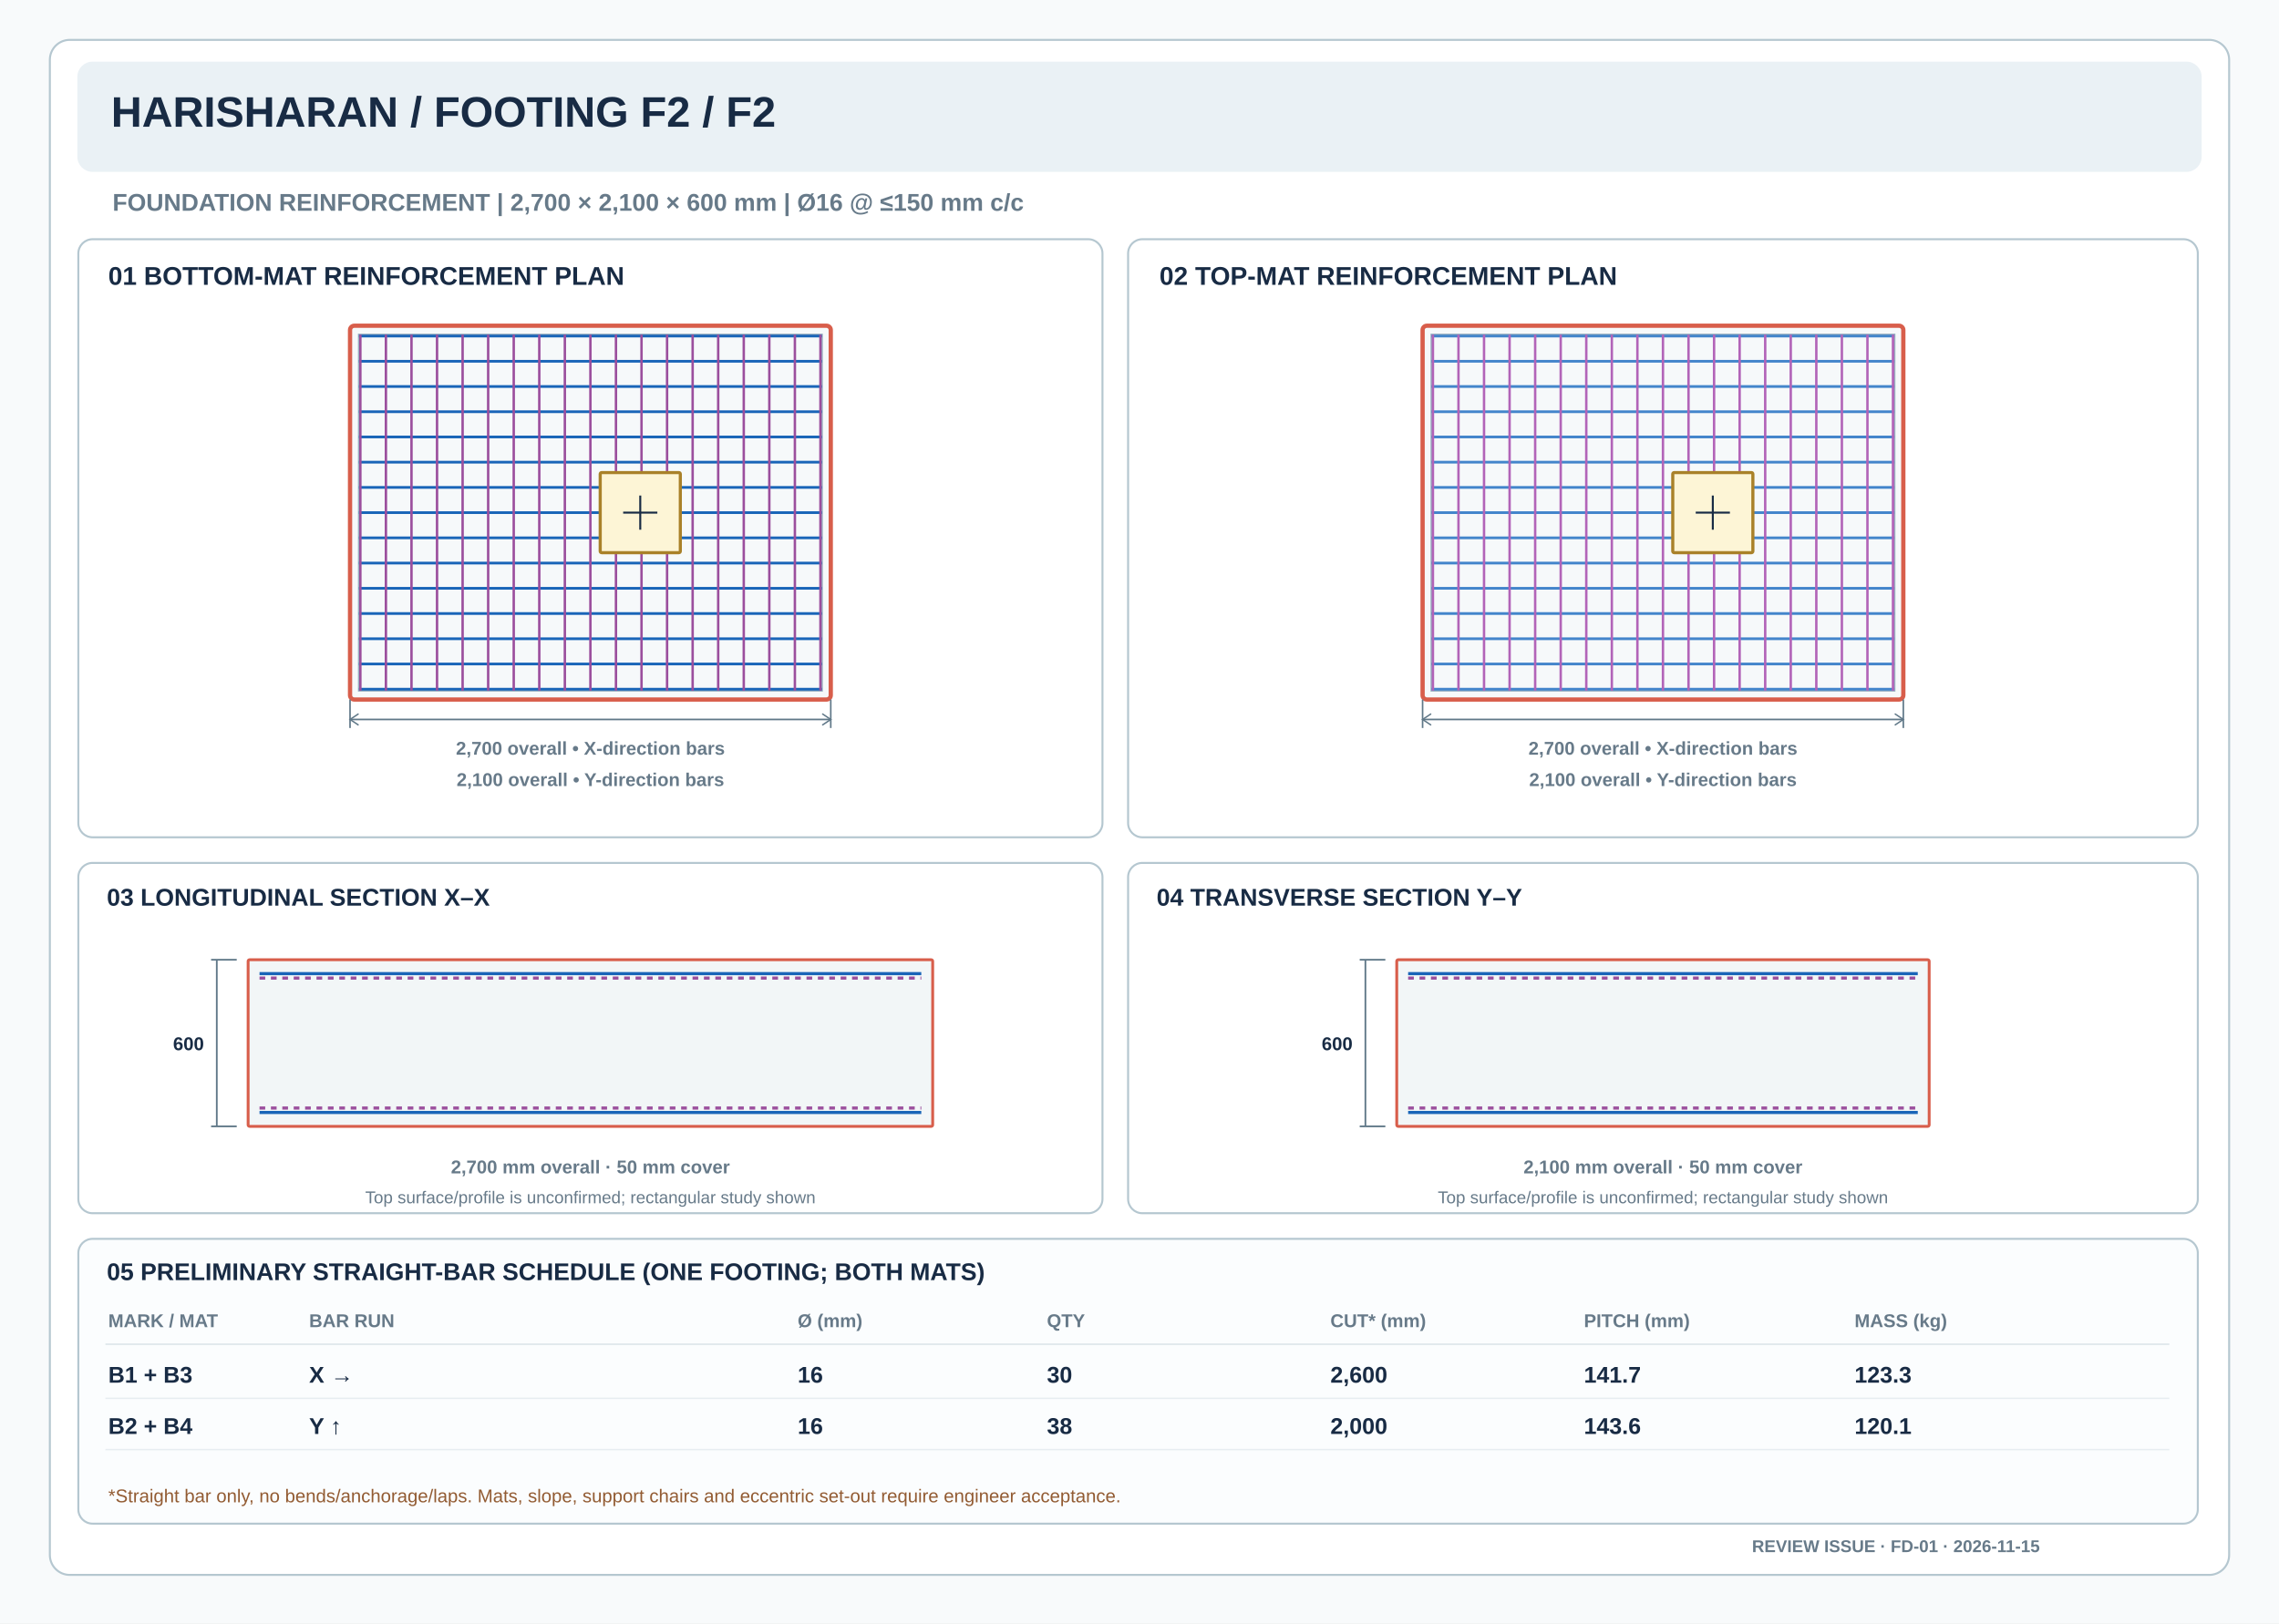
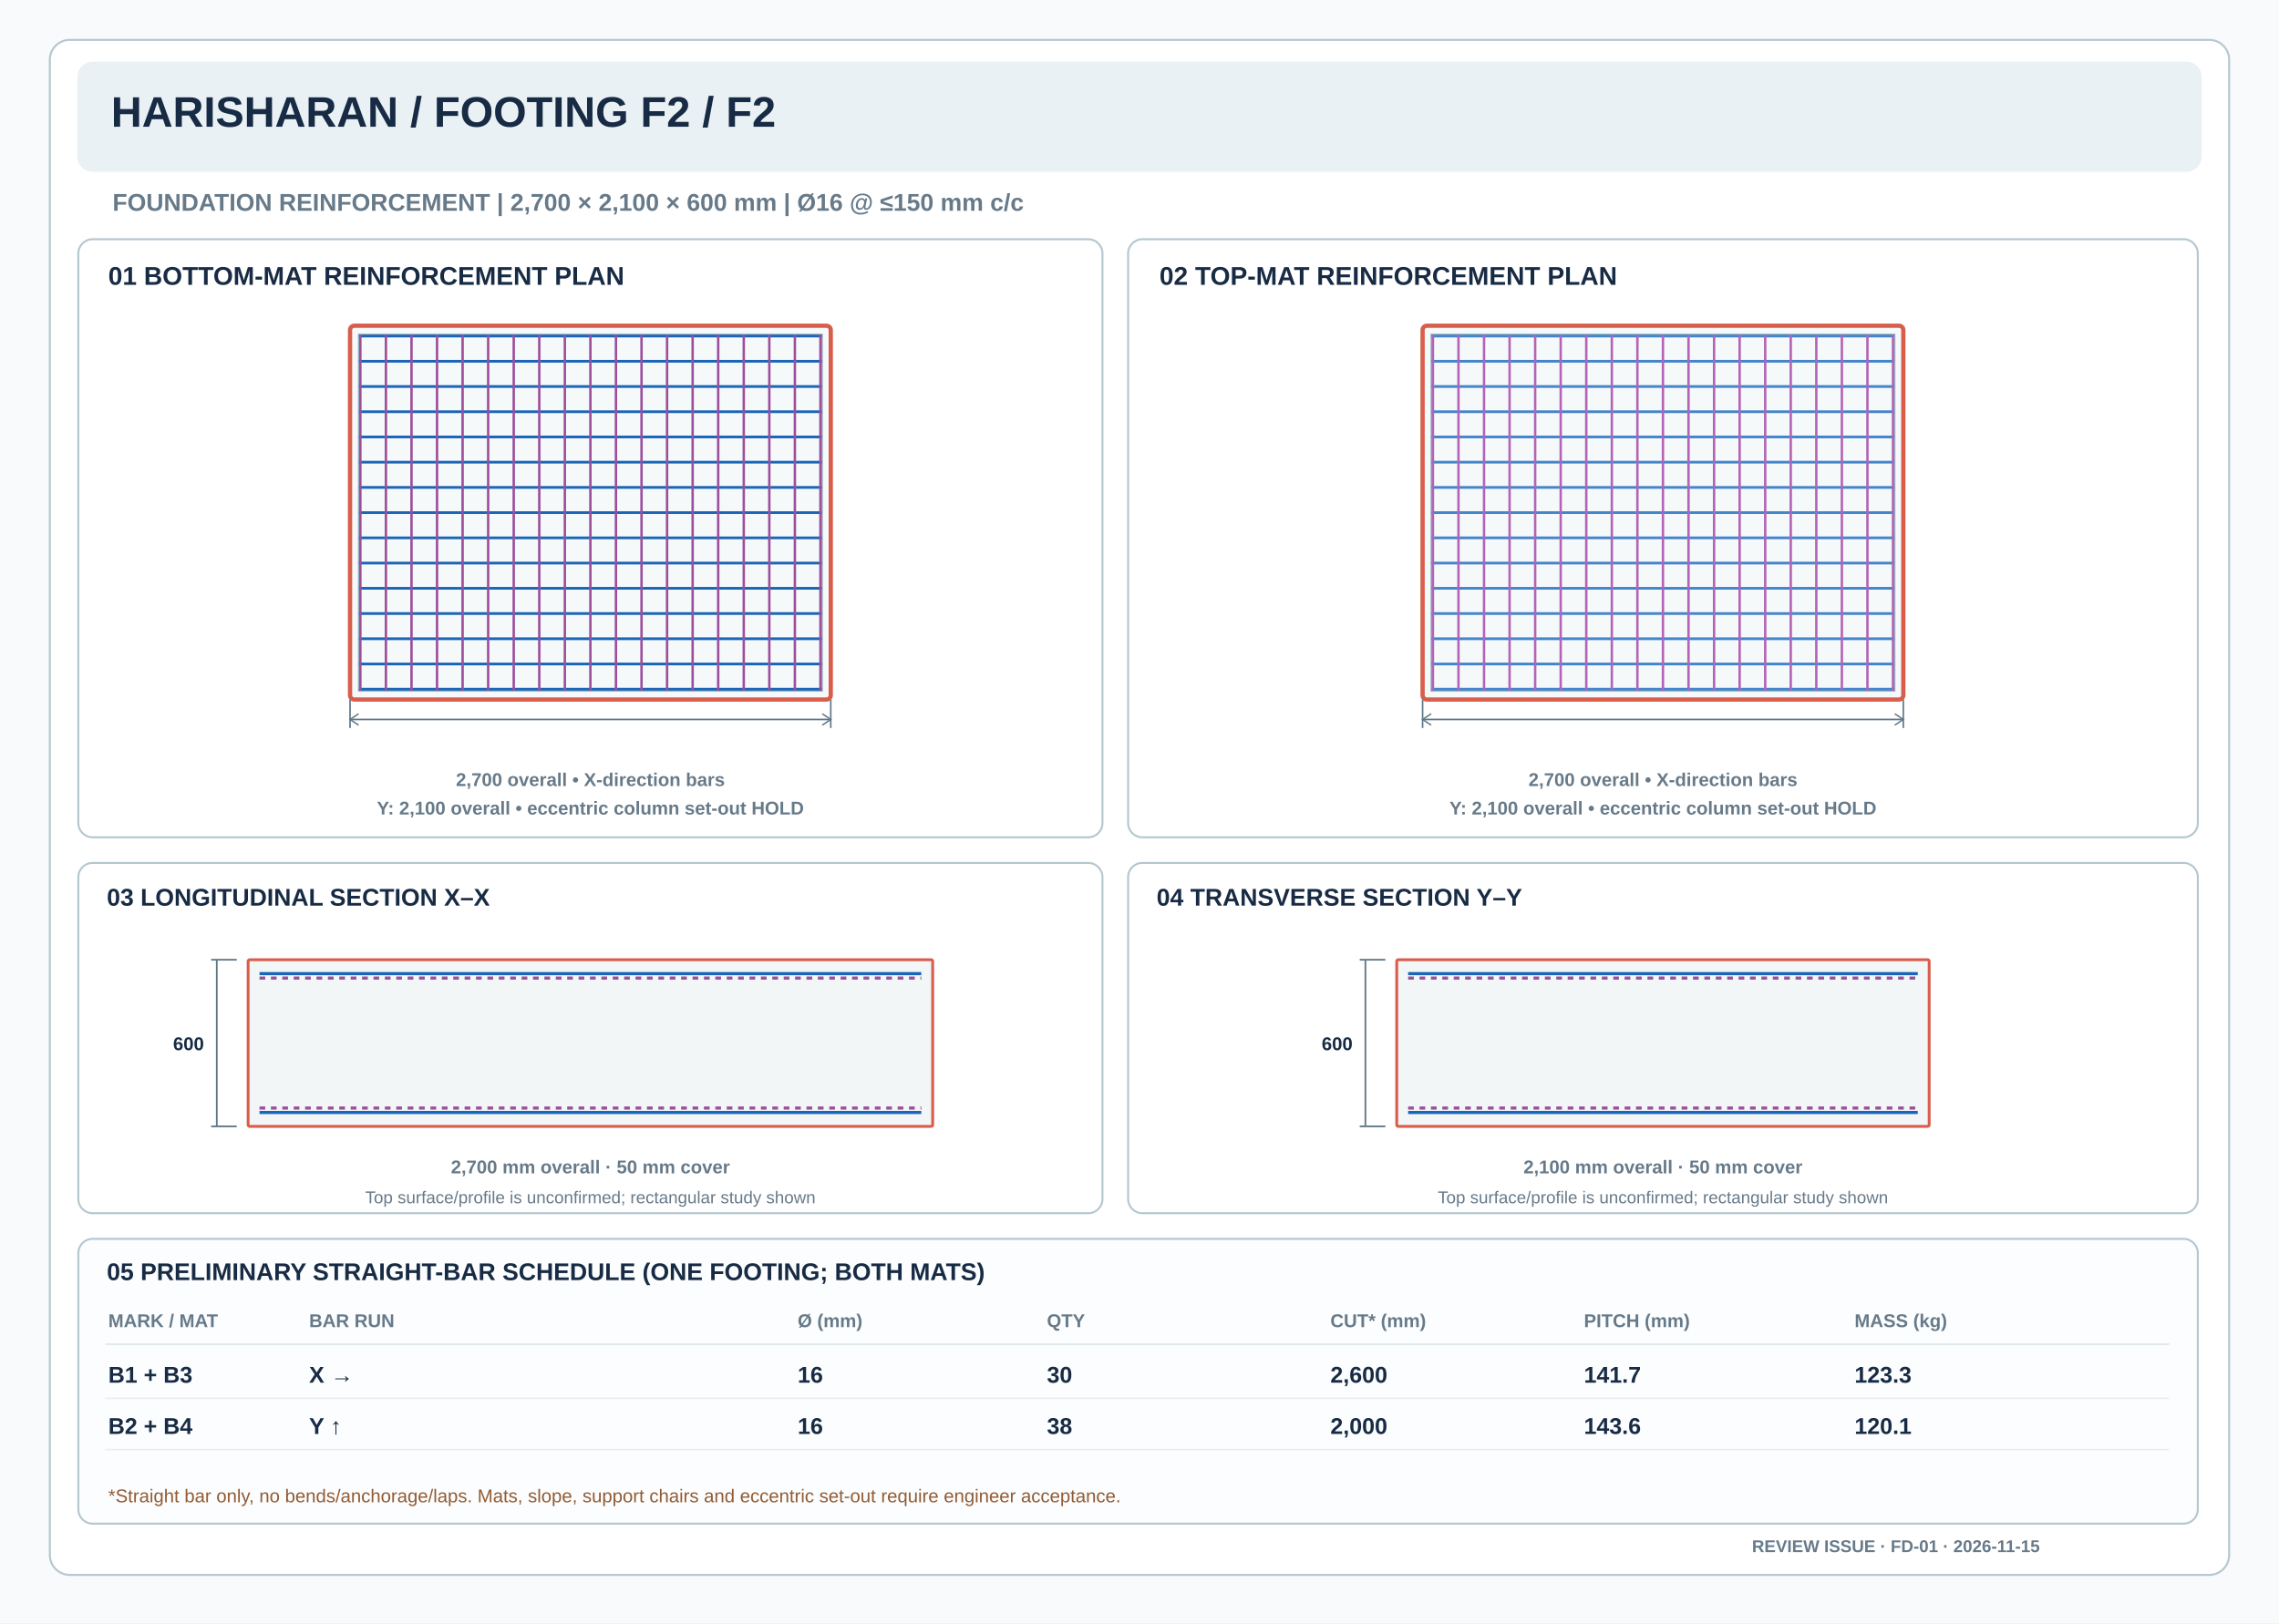
<svg xmlns="http://www.w3.org/2000/svg" width="1600" height="1140" viewBox="0 0 1600 1140" role="img">
  <rect width="1600" height="1140" fill="#f8fafb" />
  <rect x="35" y="28" width="1530" height="1078" rx="14" fill="white" stroke="#b5c7d0" stroke-width="1.4" />
  <rect x="55" y="44" width="1490" height="76" rx="10" fill="#eaf1f5" stroke="#eaf1f5" stroke-width="1.4" />
  <text x="78" y="89" font-family="Arial,Helvetica,sans-serif" font-size="30" font-weight="700" fill="#182b44" text-anchor="start">HARISHARAN  /  FOOTING F2  /  F2</text>
  <text x="79" y="148" font-family="Arial,Helvetica,sans-serif" font-size="17" font-weight="600" fill="#677a89" text-anchor="start">FOUNDATION REINFORCEMENT   |   2,700 × 2,100 × 600 mm   |   Ø16 @ ≤150 mm c/c</text>
  <rect x="55" y="168" width="719" height="420" rx="10" fill="white" stroke="#b5c7d0" stroke-width="1.4" />
  <rect x="792" y="168" width="751" height="420" rx="10" fill="white" stroke="#b5c7d0" stroke-width="1.4" />
  <text x="76" y="200" font-family="Arial,Helvetica,sans-serif" font-size="18" font-weight="700" fill="#182b44" text-anchor="start">01  BOTTOM-MAT REINFORCEMENT PLAN</text>
  <text x="814" y="200" font-family="Arial,Helvetica,sans-serif" font-size="18" font-weight="700" fill="#182b44" text-anchor="start">02  TOP-MAT REINFORCEMENT PLAN</text>
  <rect x="245.75" y="228.75" width="337.5" height="262.5" rx="3" fill="#f6f9fa" stroke="#d85e4b" stroke-width="3" />
  <rect x="252.0" y="235.0" width="325.0" height="250.0" rx="0" fill="none" stroke="#9ab1c0" stroke-width="1.4" />
  <line x1="252.0" y1="236.0" x2="577.0" y2="236.0" stroke="#1965b8" stroke-width="1.9" />
  <line x1="252.0" y1="253.71" x2="577.0" y2="253.71" stroke="#1965b8" stroke-width="1.9" />
  <line x1="252.0" y1="271.43" x2="577.0" y2="271.43" stroke="#1965b8" stroke-width="1.9" />
  <line x1="252.0" y1="289.14" x2="577.0" y2="289.14" stroke="#1965b8" stroke-width="1.9" />
  <line x1="252.0" y1="306.86" x2="577.0" y2="306.86" stroke="#1965b8" stroke-width="1.9" />
  <line x1="252.0" y1="324.57" x2="577.0" y2="324.57" stroke="#1965b8" stroke-width="1.9" />
  <line x1="252.0" y1="342.29" x2="577.0" y2="342.29" stroke="#1965b8" stroke-width="1.9" />
  <line x1="252.0" y1="360.0" x2="577.0" y2="360.0" stroke="#1965b8" stroke-width="1.9" />
  <line x1="252.0" y1="377.71" x2="577.0" y2="377.71" stroke="#1965b8" stroke-width="1.9" />
  <line x1="252.0" y1="395.43" x2="577.0" y2="395.43" stroke="#1965b8" stroke-width="1.9" />
  <line x1="252.0" y1="413.14" x2="577.0" y2="413.14" stroke="#1965b8" stroke-width="1.9" />
  <line x1="252.0" y1="430.86" x2="577.0" y2="430.86" stroke="#1965b8" stroke-width="1.9" />
  <line x1="252.0" y1="448.57" x2="577.0" y2="448.57" stroke="#1965b8" stroke-width="1.9" />
  <line x1="252.0" y1="466.29" x2="577.0" y2="466.29" stroke="#1965b8" stroke-width="1.9" />
  <line x1="252.0" y1="484.0" x2="577.0" y2="484.0" stroke="#1965b8" stroke-width="1.9" />
  <line x1="253.0" y1="235.0" x2="253.0" y2="485.0" stroke="#9b4f9d" stroke-width="1.7" />
  <line x1="270.94" y1="235.0" x2="270.94" y2="485.0" stroke="#9b4f9d" stroke-width="1.7" />
  <line x1="288.89" y1="235.0" x2="288.89" y2="485.0" stroke="#9b4f9d" stroke-width="1.7" />
  <line x1="306.83" y1="235.0" x2="306.83" y2="485.0" stroke="#9b4f9d" stroke-width="1.7" />
  <line x1="324.78" y1="235.0" x2="324.78" y2="485.0" stroke="#9b4f9d" stroke-width="1.7" />
  <line x1="342.72" y1="235.0" x2="342.72" y2="485.0" stroke="#9b4f9d" stroke-width="1.7" />
  <line x1="360.67" y1="235.0" x2="360.67" y2="485.0" stroke="#9b4f9d" stroke-width="1.7" />
  <line x1="378.61" y1="235.0" x2="378.61" y2="485.0" stroke="#9b4f9d" stroke-width="1.7" />
  <line x1="396.56" y1="235.0" x2="396.56" y2="485.0" stroke="#9b4f9d" stroke-width="1.7" />
  <line x1="414.5" y1="235.0" x2="414.5" y2="485.0" stroke="#9b4f9d" stroke-width="1.7" />
  <line x1="432.44" y1="235.0" x2="432.44" y2="485.0" stroke="#9b4f9d" stroke-width="1.7" />
  <line x1="450.39" y1="235.0" x2="450.39" y2="485.0" stroke="#9b4f9d" stroke-width="1.7" />
  <line x1="468.33" y1="235.0" x2="468.33" y2="485.0" stroke="#9b4f9d" stroke-width="1.7" />
  <line x1="486.28" y1="235.0" x2="486.28" y2="485.0" stroke="#9b4f9d" stroke-width="1.7" />
  <line x1="504.22" y1="235.0" x2="504.22" y2="485.0" stroke="#9b4f9d" stroke-width="1.7" />
  <line x1="522.17" y1="235.0" x2="522.17" y2="485.0" stroke="#9b4f9d" stroke-width="1.7" />
  <line x1="540.11" y1="235.0" x2="540.11" y2="485.0" stroke="#9b4f9d" stroke-width="1.7" />
  <line x1="558.06" y1="235.0" x2="558.06" y2="485.0" stroke="#9b4f9d" stroke-width="1.7" />
  <line x1="576.0" y1="235.0" x2="576.0" y2="485.0" stroke="#9b4f9d" stroke-width="1.7" />
-   <rect x="421.38" y="331.88" width="56.25" height="56.25" rx="1" fill="#fdf5d6" stroke="#a98129" stroke-width="2.2" />
-   <line x1="437.5" y1="360" x2="461.5" y2="360" stroke="#182b44" stroke-width="1.4" />
-   <line x1="449.5" y1="348" x2="449.5" y2="372" stroke="#182b44" stroke-width="1.4" />
  <line x1="245.75" y1="491.25" x2="245.75" y2="511.25" stroke="#607888" stroke-width="1.1" />
  <line x1="583.25" y1="491.25" x2="583.25" y2="511.25" stroke="#607888" stroke-width="1.1" />
  <line x1="245.75" y1="505.25" x2="583.25" y2="505.25" stroke="#607888" stroke-width="1.15" />
  <path d="M251.75 501.25 L245.75 505.25 L251.75 509.25 M577.25 501.25 L583.25 505.25 L577.25 509.25" stroke="#607888" fill="none" />
-   <text x="414.5" y="530" font-family="Arial,Helvetica,sans-serif" font-size="13" font-weight="600" fill="#677a89" text-anchor="middle">2,700 overall  •  X-direction bars</text>
-   <text x="414.5" y="552" font-family="Arial,Helvetica,sans-serif" font-size="13" font-weight="600" fill="#677a89" text-anchor="middle">2,100 overall  •  Y-direction bars</text>
+   <text x="414.5" y="552" font-family="Arial,Helvetica,sans-serif" font-size="13" font-weight="600" fill="#677a89" text-anchor="middle">2,700 overall  •  X-direction bars</text>
+   <text x="414.5" y="572" font-family="Arial,Helvetica,sans-serif" font-size="13" font-weight="600" fill="#677a89" text-anchor="middle">Y: 2,100 overall  •  eccentric column set-out HOLD</text>
  <rect x="998.75" y="228.75" width="337.5" height="262.5" rx="3" fill="#f6f9fa" stroke="#d85e4b" stroke-width="3" />
  <rect x="1005.0" y="235.0" width="325.0" height="250.0" rx="0" fill="none" stroke="#9ab1c0" stroke-width="1.4" />
  <line x1="1005.0" y1="236.0" x2="1330.0" y2="236.0" stroke="#4385cb" stroke-width="1.9" />
  <line x1="1005.0" y1="253.71" x2="1330.0" y2="253.71" stroke="#4385cb" stroke-width="1.9" />
  <line x1="1005.0" y1="271.43" x2="1330.0" y2="271.43" stroke="#4385cb" stroke-width="1.9" />
  <line x1="1005.0" y1="289.14" x2="1330.0" y2="289.14" stroke="#4385cb" stroke-width="1.9" />
  <line x1="1005.0" y1="306.86" x2="1330.0" y2="306.86" stroke="#4385cb" stroke-width="1.9" />
  <line x1="1005.0" y1="324.57" x2="1330.0" y2="324.57" stroke="#4385cb" stroke-width="1.9" />
  <line x1="1005.0" y1="342.29" x2="1330.0" y2="342.29" stroke="#4385cb" stroke-width="1.9" />
  <line x1="1005.0" y1="360.0" x2="1330.0" y2="360.0" stroke="#4385cb" stroke-width="1.9" />
  <line x1="1005.0" y1="377.71" x2="1330.0" y2="377.71" stroke="#4385cb" stroke-width="1.9" />
  <line x1="1005.0" y1="395.43" x2="1330.0" y2="395.43" stroke="#4385cb" stroke-width="1.9" />
  <line x1="1005.0" y1="413.14" x2="1330.0" y2="413.14" stroke="#4385cb" stroke-width="1.9" />
  <line x1="1005.0" y1="430.86" x2="1330.0" y2="430.86" stroke="#4385cb" stroke-width="1.9" />
  <line x1="1005.0" y1="448.57" x2="1330.0" y2="448.57" stroke="#4385cb" stroke-width="1.9" />
  <line x1="1005.0" y1="466.29" x2="1330.0" y2="466.29" stroke="#4385cb" stroke-width="1.9" />
  <line x1="1005.0" y1="484.0" x2="1330.0" y2="484.0" stroke="#4385cb" stroke-width="1.9" />
  <line x1="1006.0" y1="235.0" x2="1006.0" y2="485.0" stroke="#b264b8" stroke-width="1.7" />
  <line x1="1023.94" y1="235.0" x2="1023.94" y2="485.0" stroke="#b264b8" stroke-width="1.7" />
  <line x1="1041.89" y1="235.0" x2="1041.89" y2="485.0" stroke="#b264b8" stroke-width="1.7" />
  <line x1="1059.83" y1="235.0" x2="1059.83" y2="485.0" stroke="#b264b8" stroke-width="1.7" />
  <line x1="1077.78" y1="235.0" x2="1077.78" y2="485.0" stroke="#b264b8" stroke-width="1.7" />
  <line x1="1095.72" y1="235.0" x2="1095.72" y2="485.0" stroke="#b264b8" stroke-width="1.7" />
  <line x1="1113.67" y1="235.0" x2="1113.67" y2="485.0" stroke="#b264b8" stroke-width="1.7" />
  <line x1="1131.61" y1="235.0" x2="1131.61" y2="485.0" stroke="#b264b8" stroke-width="1.7" />
  <line x1="1149.56" y1="235.0" x2="1149.56" y2="485.0" stroke="#b264b8" stroke-width="1.7" />
  <line x1="1167.5" y1="235.0" x2="1167.5" y2="485.0" stroke="#b264b8" stroke-width="1.7" />
  <line x1="1185.44" y1="235.0" x2="1185.44" y2="485.0" stroke="#b264b8" stroke-width="1.7" />
  <line x1="1203.39" y1="235.0" x2="1203.39" y2="485.0" stroke="#b264b8" stroke-width="1.7" />
  <line x1="1221.33" y1="235.0" x2="1221.33" y2="485.0" stroke="#b264b8" stroke-width="1.7" />
  <line x1="1239.28" y1="235.0" x2="1239.28" y2="485.0" stroke="#b264b8" stroke-width="1.7" />
  <line x1="1257.22" y1="235.0" x2="1257.22" y2="485.0" stroke="#b264b8" stroke-width="1.7" />
  <line x1="1275.17" y1="235.0" x2="1275.17" y2="485.0" stroke="#b264b8" stroke-width="1.7" />
  <line x1="1293.11" y1="235.0" x2="1293.11" y2="485.0" stroke="#b264b8" stroke-width="1.7" />
  <line x1="1311.06" y1="235.0" x2="1311.06" y2="485.0" stroke="#b264b8" stroke-width="1.7" />
  <line x1="1329.0" y1="235.0" x2="1329.0" y2="485.0" stroke="#b264b8" stroke-width="1.7" />
-   <rect x="1174.38" y="331.88" width="56.25" height="56.25" rx="1" fill="#fdf5d6" stroke="#a98129" stroke-width="2.2" />
-   <line x1="1190.5" y1="360" x2="1214.5" y2="360" stroke="#182b44" stroke-width="1.4" />
-   <line x1="1202.5" y1="348" x2="1202.5" y2="372" stroke="#182b44" stroke-width="1.4" />
  <line x1="998.75" y1="491.25" x2="998.75" y2="511.25" stroke="#607888" stroke-width="1.1" />
  <line x1="1336.25" y1="491.25" x2="1336.25" y2="511.25" stroke="#607888" stroke-width="1.1" />
  <line x1="998.75" y1="505.25" x2="1336.25" y2="505.25" stroke="#607888" stroke-width="1.15" />
  <path d="M1004.75 501.25 L998.75 505.25 L1004.75 509.25 M1330.25 501.25 L1336.25 505.25 L1330.25 509.25" stroke="#607888" fill="none" />
-   <text x="1167.5" y="530" font-family="Arial,Helvetica,sans-serif" font-size="13" font-weight="600" fill="#677a89" text-anchor="middle">2,700 overall  •  X-direction bars</text>
-   <text x="1167.5" y="552" font-family="Arial,Helvetica,sans-serif" font-size="13" font-weight="600" fill="#677a89" text-anchor="middle">2,100 overall  •  Y-direction bars</text>
+   <text x="1167.5" y="552" font-family="Arial,Helvetica,sans-serif" font-size="13" font-weight="600" fill="#677a89" text-anchor="middle">2,700 overall  •  X-direction bars</text>
+   <text x="1167.5" y="572" font-family="Arial,Helvetica,sans-serif" font-size="13" font-weight="600" fill="#677a89" text-anchor="middle">Y: 2,100 overall  •  eccentric column set-out HOLD</text>
  <rect x="55" y="606" width="719" height="246" rx="10" fill="#ffffff" stroke="#b5c7d0" stroke-width="1.4" />
  <rect x="792" y="606" width="751" height="246" rx="10" fill="#ffffff" stroke="#b5c7d0" stroke-width="1.4" />
  <text x="75" y="636" font-family="Arial,Helvetica,sans-serif" font-size="17" font-weight="700" fill="#182b44" text-anchor="start">03  LONGITUDINAL SECTION  X–X</text>
  <text x="812" y="636" font-family="Arial,Helvetica,sans-serif" font-size="17" font-weight="700" fill="#182b44" text-anchor="start">04  TRANSVERSE SECTION  Y–Y</text>
  <rect x="174.2" y="674" width="480.6" height="117.0" rx="1" fill="#f2f6f7" stroke="#d85e4b" stroke-width="2" />
  <line x1="182.2" y1="683.75" x2="646.8" y2="683.75" stroke="#1965b8" stroke-width="2.2" />
  <line x1="182.2" y1="686.87" x2="646.8" y2="686.87" stroke="#9b4f9d" stroke-width="2.2" stroke-dasharray="4 4" />
  <line x1="182.2" y1="778.13" x2="646.8" y2="778.13" stroke="#9b4f9d" stroke-width="2.2" stroke-dasharray="4 4" />
  <line x1="182.2" y1="781.25" x2="646.8" y2="781.25" stroke="#1965b8" stroke-width="2.2" />
  <line x1="152.2" y1="674" x2="152.2" y2="791.0" stroke="#607888" stroke-width="1.2" />
  <line x1="148.2" y1="674" x2="166.2" y2="674" stroke="#607888" stroke-width="1.2" />
  <line x1="148.2" y1="791.0" x2="166.2" y2="791.0" stroke="#607888" stroke-width="1.2" />
  <text x="143.2" y="737.5" font-family="Arial,Helvetica,sans-serif" font-size="13" font-weight="700" fill="#182b44" text-anchor="end">600</text>
  <text x="414.5" y="824" font-family="Arial,Helvetica,sans-serif" font-size="13" font-weight="600" fill="#677a89" text-anchor="middle">2,700 mm overall  ·  50 mm cover</text>
  <text x="414.5" y="845" font-family="Arial,Helvetica,sans-serif" font-size="12" font-weight="500" fill="#677a89" text-anchor="middle">Top surface/profile is unconfirmed; rectangular study shown</text>
  <rect x="980.6" y="674" width="373.8" height="117.0" rx="1" fill="#f2f6f7" stroke="#d85e4b" stroke-width="2" />
  <line x1="988.6" y1="683.75" x2="1346.4" y2="683.75" stroke="#1965b8" stroke-width="2.2" />
  <line x1="988.6" y1="686.87" x2="1346.4" y2="686.87" stroke="#9b4f9d" stroke-width="2.2" stroke-dasharray="4 4" />
  <line x1="988.6" y1="778.13" x2="1346.4" y2="778.13" stroke="#9b4f9d" stroke-width="2.2" stroke-dasharray="4 4" />
  <line x1="988.6" y1="781.25" x2="1346.4" y2="781.25" stroke="#1965b8" stroke-width="2.2" />
  <line x1="958.6" y1="674" x2="958.6" y2="791.0" stroke="#607888" stroke-width="1.2" />
  <line x1="954.6" y1="674" x2="972.6" y2="674" stroke="#607888" stroke-width="1.2" />
  <line x1="954.6" y1="791.0" x2="972.6" y2="791.0" stroke="#607888" stroke-width="1.2" />
  <text x="949.6" y="737.5" font-family="Arial,Helvetica,sans-serif" font-size="13" font-weight="700" fill="#182b44" text-anchor="end">600</text>
  <text x="1167.5" y="824" font-family="Arial,Helvetica,sans-serif" font-size="13" font-weight="600" fill="#677a89" text-anchor="middle">2,100 mm overall  ·  50 mm cover</text>
  <text x="1167.5" y="845" font-family="Arial,Helvetica,sans-serif" font-size="12" font-weight="500" fill="#677a89" text-anchor="middle">Top surface/profile is unconfirmed; rectangular study shown</text>
  <rect x="55" y="870" width="1488" height="200" rx="10" fill="#fbfdfe" stroke="#b5c7d0" stroke-width="1.4" />
  <text x="75" y="899" font-family="Arial,Helvetica,sans-serif" font-size="17" font-weight="700" fill="#182b44" text-anchor="start">05  PRELIMINARY STRAIGHT-BAR SCHEDULE  (ONE FOOTING; BOTH MATS)</text>
  <text x="76" y="932" font-family="Arial,Helvetica,sans-serif" font-size="13" font-weight="700" fill="#677a89" text-anchor="start">MARK / MAT</text>
  <text x="217" y="932" font-family="Arial,Helvetica,sans-serif" font-size="13" font-weight="700" fill="#677a89" text-anchor="start">BAR RUN</text>
  <text x="560" y="932" font-family="Arial,Helvetica,sans-serif" font-size="13" font-weight="700" fill="#677a89" text-anchor="start">Ø (mm)</text>
  <text x="735" y="932" font-family="Arial,Helvetica,sans-serif" font-size="13" font-weight="700" fill="#677a89" text-anchor="start">QTY</text>
  <text x="934" y="932" font-family="Arial,Helvetica,sans-serif" font-size="13" font-weight="700" fill="#677a89" text-anchor="start">CUT* (mm)</text>
  <text x="1112" y="932" font-family="Arial,Helvetica,sans-serif" font-size="13" font-weight="700" fill="#677a89" text-anchor="start">PITCH (mm)</text>
  <text x="1302" y="932" font-family="Arial,Helvetica,sans-serif" font-size="13" font-weight="700" fill="#677a89" text-anchor="start">MASS (kg)</text>
  <line x1="74" y1="944" x2="1523" y2="944" stroke="#dbe3e8" stroke-width="1" />
  <text x="76" y="971" font-family="Arial,Helvetica,sans-serif" font-size="16" font-weight="600" fill="#182b44" text-anchor="start">B1 + B3</text>
  <text x="217" y="971" font-family="Arial,Helvetica,sans-serif" font-size="16" font-weight="600" fill="#182b44" text-anchor="start">X →</text>
  <text x="560" y="971" font-family="Arial,Helvetica,sans-serif" font-size="16" font-weight="600" fill="#182b44" text-anchor="start">16</text>
  <text x="735" y="971" font-family="Arial,Helvetica,sans-serif" font-size="16" font-weight="600" fill="#182b44" text-anchor="start">30</text>
  <text x="934" y="971" font-family="Arial,Helvetica,sans-serif" font-size="16" font-weight="600" fill="#182b44" text-anchor="start">2,600</text>
  <text x="1112" y="971" font-family="Arial,Helvetica,sans-serif" font-size="16" font-weight="600" fill="#182b44" text-anchor="start">141.7</text>
  <text x="1302" y="971" font-family="Arial,Helvetica,sans-serif" font-size="16" font-weight="600" fill="#182b44" text-anchor="start">123.3</text>
  <line x1="74" y1="982" x2="1523" y2="982" stroke="#e7edf1" stroke-width="1" />
  <text x="76" y="1007" font-family="Arial,Helvetica,sans-serif" font-size="16" font-weight="600" fill="#182b44" text-anchor="start">B2 + B4</text>
  <text x="217" y="1007" font-family="Arial,Helvetica,sans-serif" font-size="16" font-weight="600" fill="#182b44" text-anchor="start">Y ↑</text>
  <text x="560" y="1007" font-family="Arial,Helvetica,sans-serif" font-size="16" font-weight="600" fill="#182b44" text-anchor="start">16</text>
  <text x="735" y="1007" font-family="Arial,Helvetica,sans-serif" font-size="16" font-weight="600" fill="#182b44" text-anchor="start">38</text>
  <text x="934" y="1007" font-family="Arial,Helvetica,sans-serif" font-size="16" font-weight="600" fill="#182b44" text-anchor="start">2,000</text>
  <text x="1112" y="1007" font-family="Arial,Helvetica,sans-serif" font-size="16" font-weight="600" fill="#182b44" text-anchor="start">143.6</text>
  <text x="1302" y="1007" font-family="Arial,Helvetica,sans-serif" font-size="16" font-weight="600" fill="#182b44" text-anchor="start">120.1</text>
  <line x1="74" y1="1018" x2="1523" y2="1018" stroke="#e7edf1" stroke-width="1" />
  <text x="76" y="1055" font-family="Arial,Helvetica,sans-serif" font-size="13" font-weight="500" fill="#925b32" text-anchor="start">*Straight bar only, no bends/anchorage/laps. Mats, slope, support chairs and eccentric set-out require engineer acceptance.</text>
  <text x="1230" y="1090" font-family="Arial,Helvetica,sans-serif" font-size="12" font-weight="600" fill="#677a89" text-anchor="start">REVIEW ISSUE  ·  FD-01  ·  2026-11-15</text>
</svg>
